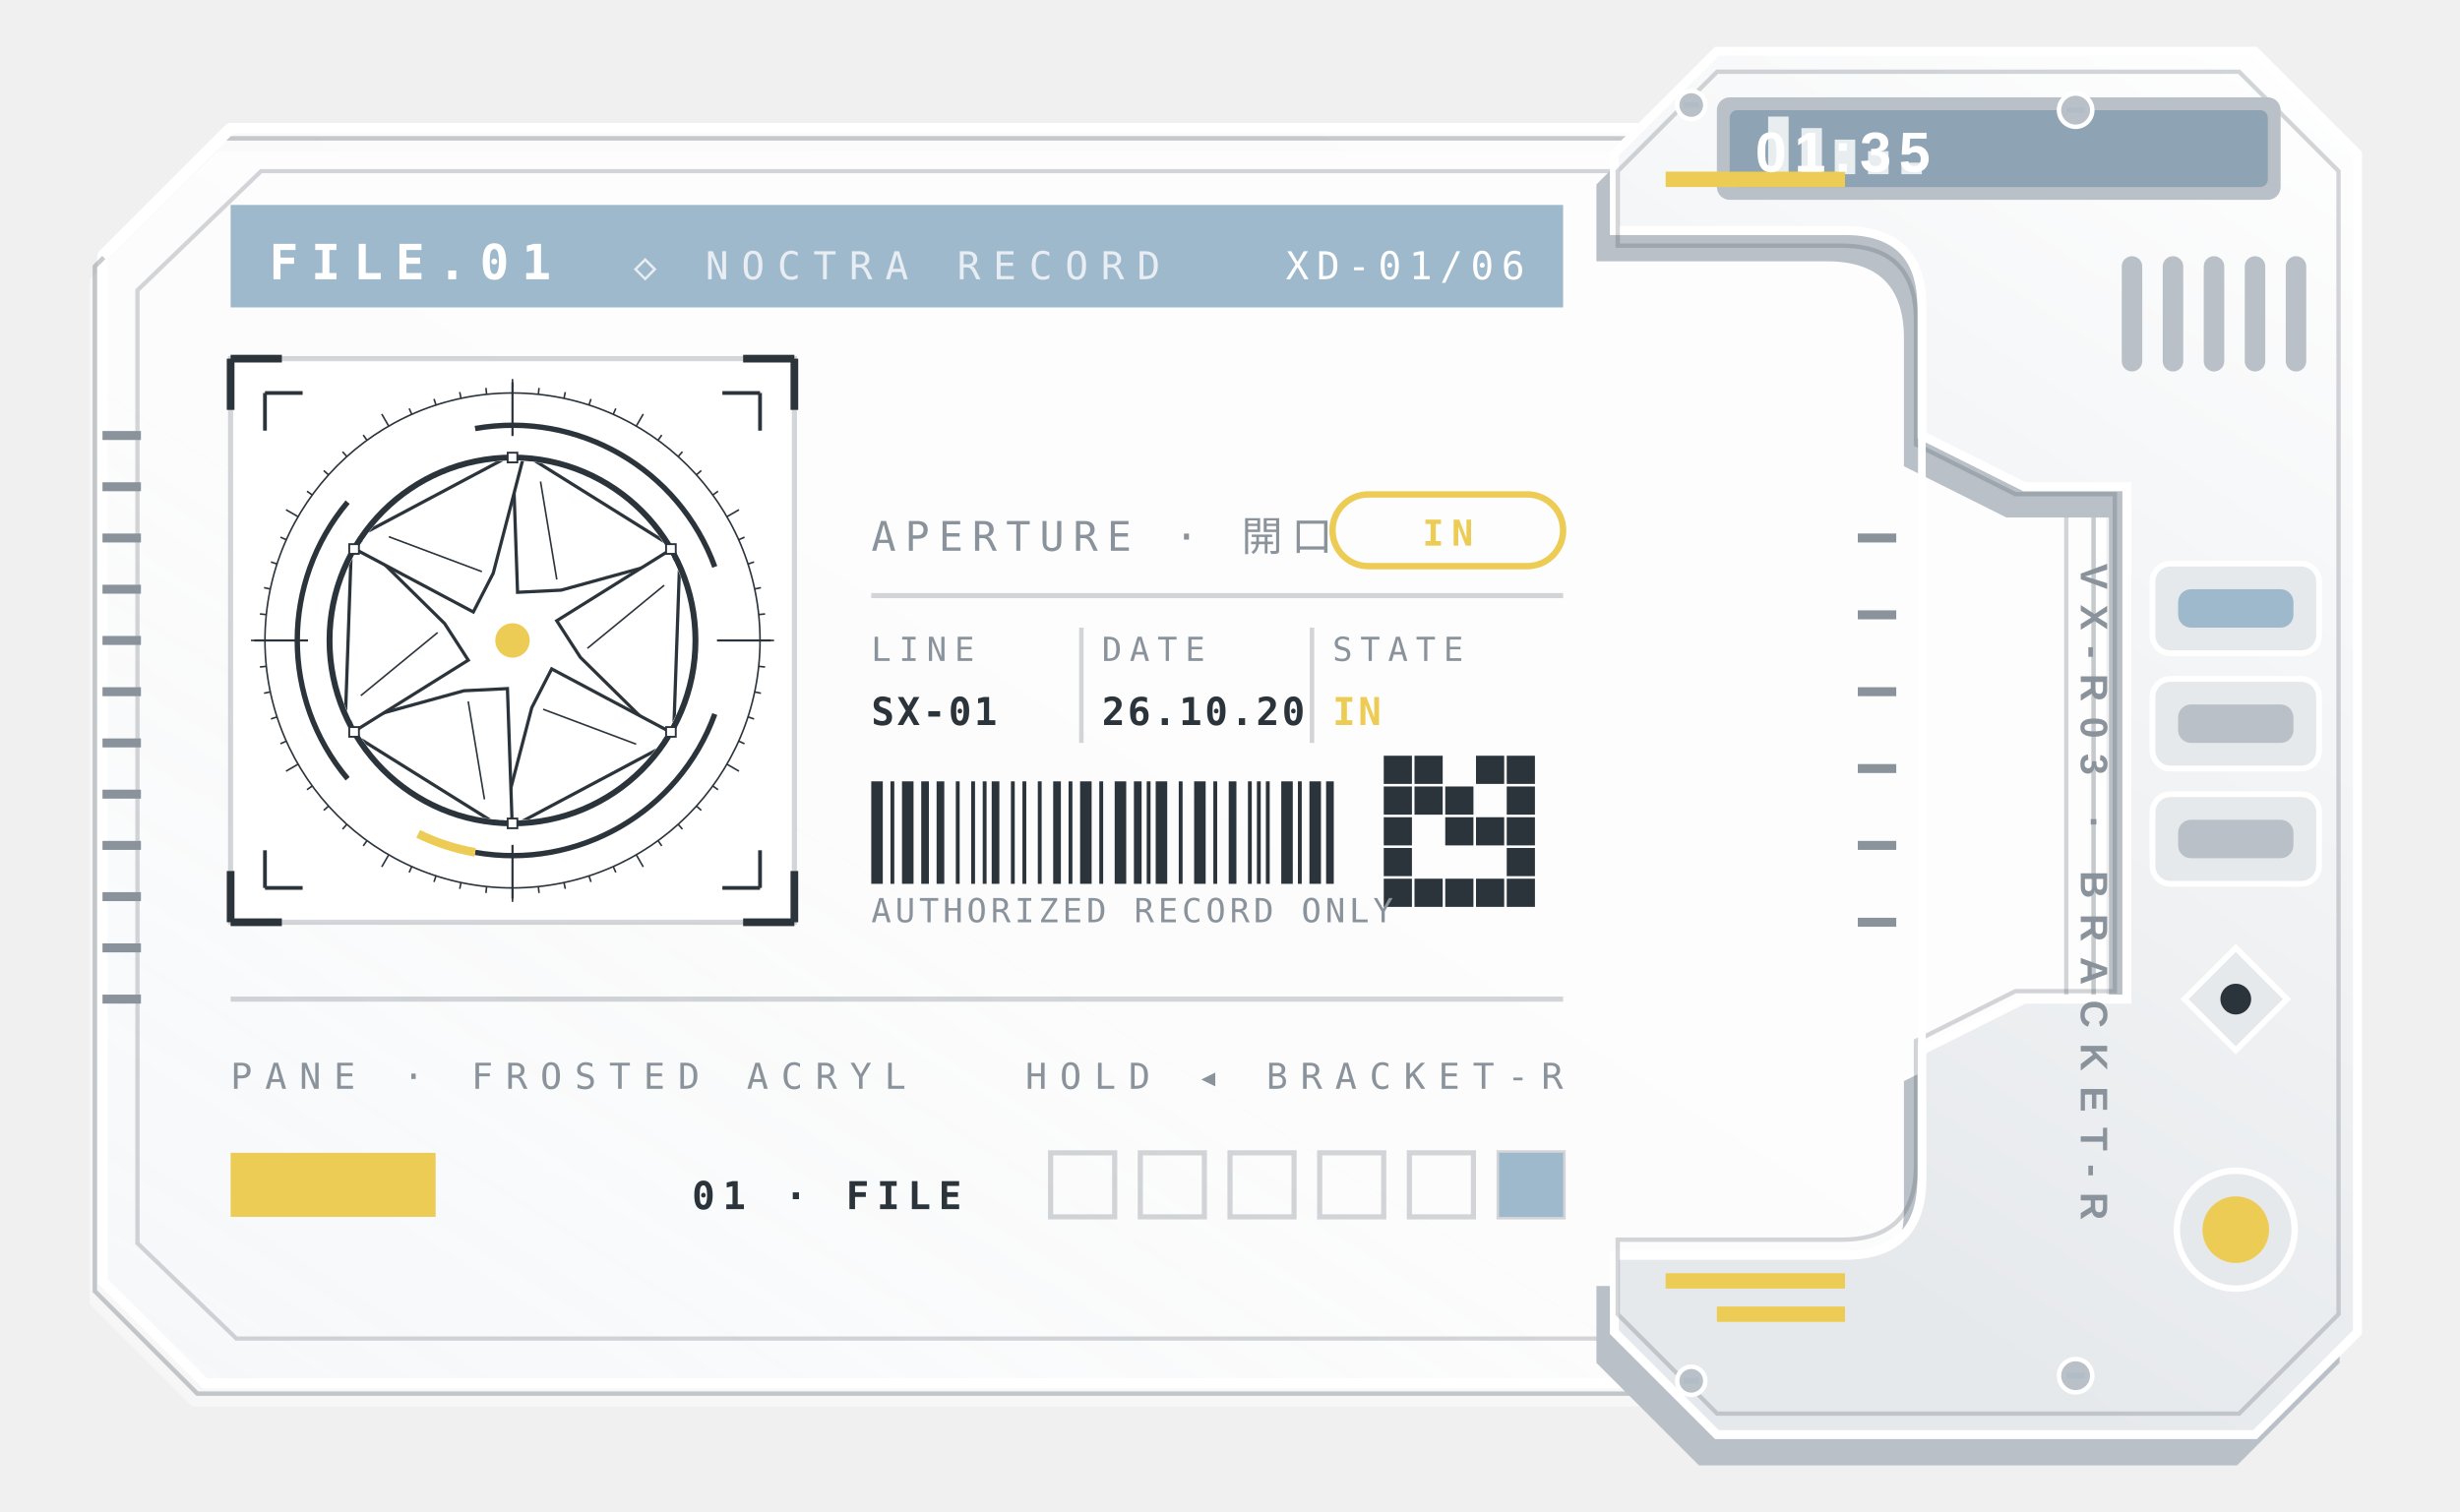
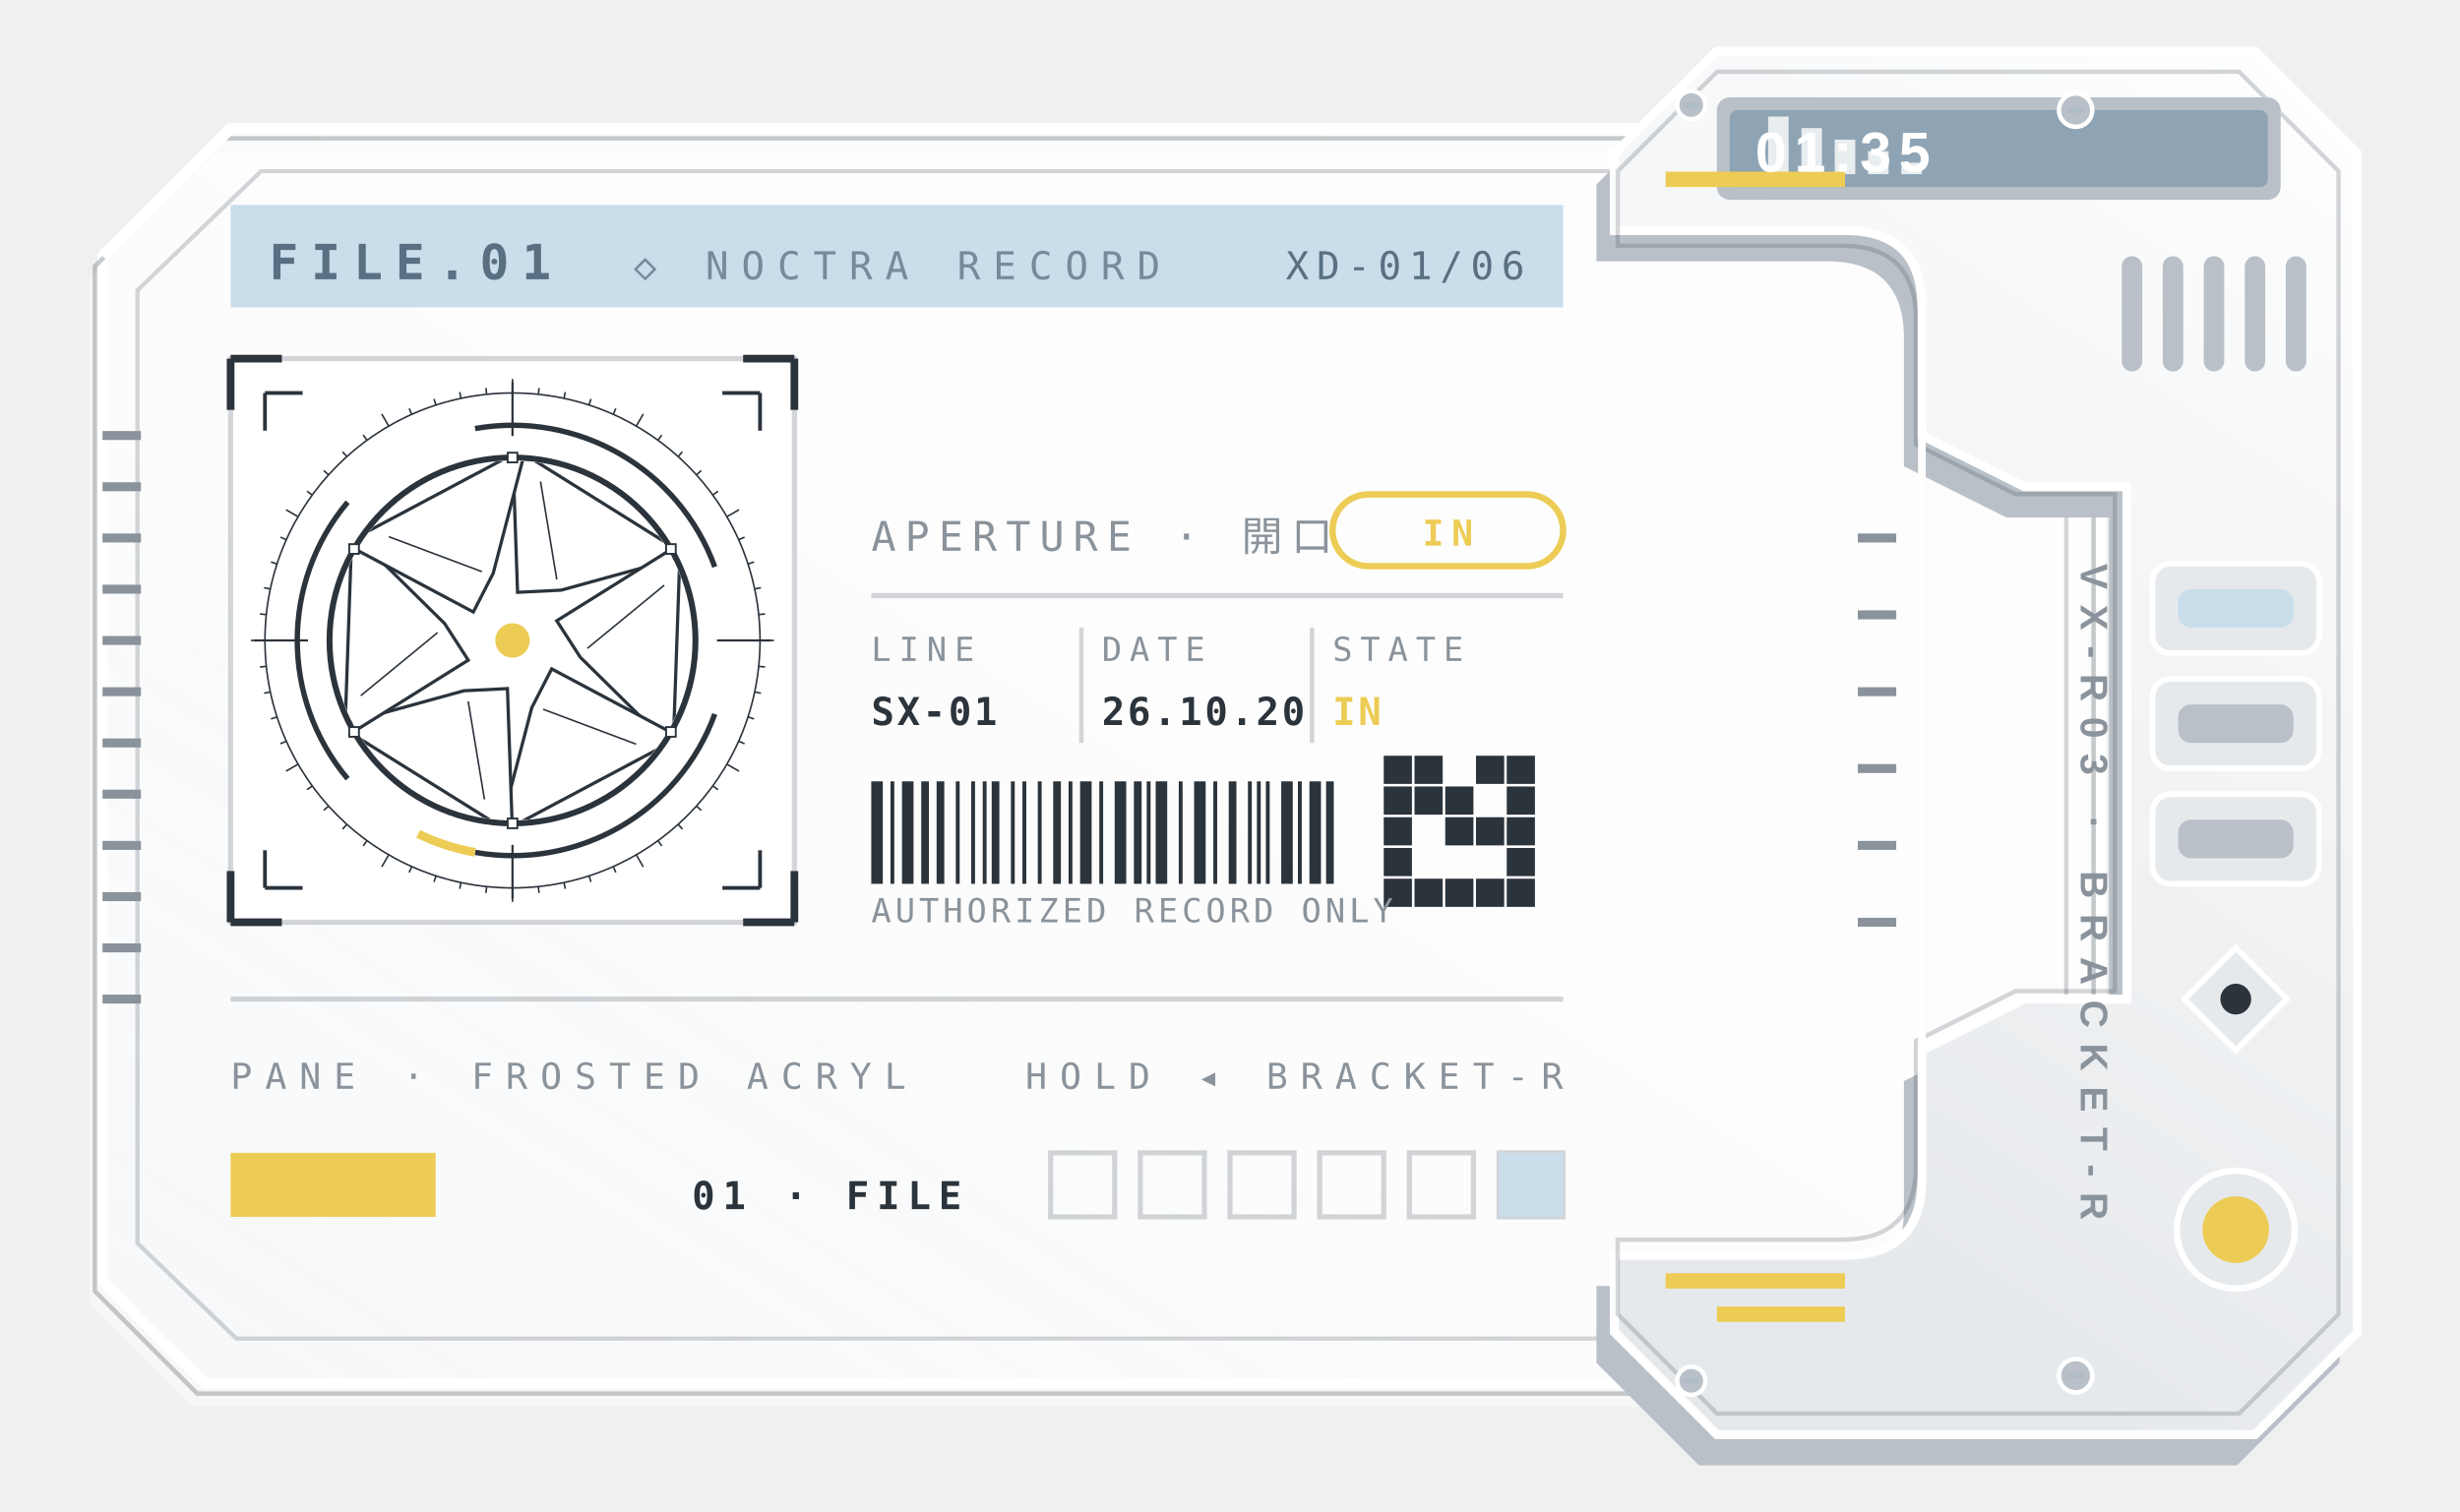
<svg xmlns="http://www.w3.org/2000/svg" width="384" height="236" viewBox="-4 -4 192 118">
  <g transform="translate(184 0) scale(-1 1)">
    <defs>
      <linearGradient id="p5004" x1="0" y1="0" x2="1" y2="1">
        <stop offset="0" stop-color="#FFFFFF" stop-opacity=".82" />
        <stop offset=".6" stop-color="#FFFFFF" stop-opacity=".66" />
        <stop offset="1" stop-color="#F4F7FA" stop-opacity=".74" />
      </linearGradient>
    </defs>
    <path d="M24 6H170L180 16V96L172 104H24Z" fill="rgba(255,255,255,.45)" transform="translate(1 1.8)" />
    <path d="M24 6H170L180 16V96L172 104H24Z" fill="url(#p5004)" />
    <path d="M24 6H170L180 16V96L172 104H24Z" fill="none" stroke="#FFFFFF" stroke-width=".8" />
    <path d="M24 6H170L180 16V96L172 104H24Z" fill="none" stroke="rgba(60,72,84,.28)" stroke-width=".35" transform="translate(.6 .8)" />
    <path d="M24 6H170L180 16V96L172 104H24Z" fill="none" stroke="rgba(60,72,84,.22)" stroke-width=".35" transform="translate(102.0 54.0) scale(.965 .93) translate(-102.0 -54.0)" />
    <path d="M180 30h-3" stroke="#8A939B" stroke-width=".7" />
    <path d="M180 34h-3" stroke="#8A939B" stroke-width=".7" />
    <path d="M180 38h-3" stroke="#8A939B" stroke-width=".7" />
    <path d="M180 42h-3" stroke="#8A939B" stroke-width=".7" />
    <path d="M180 46h-3" stroke="#8A939B" stroke-width=".7" />
    <path d="M180 50h-3" stroke="#8A939B" stroke-width=".7" />
    <path d="M180 54h-3" stroke="#8A939B" stroke-width=".7" />
    <path d="M180 58h-3" stroke="#8A939B" stroke-width=".7" />
    <path d="M180 62h-3" stroke="#8A939B" stroke-width=".7" />
    <path d="M180 66h-3" stroke="#8A939B" stroke-width=".7" />
    <path d="M180 70h-3" stroke="#8A939B" stroke-width=".7" />
    <path d="M180 74h-3" stroke="#8A939B" stroke-width=".7" />
    <path d="M170 6L180 16" stroke="#FFFFFF" stroke-width=".9" />
    <path d="M66 74H170" stroke="rgba(60,72,84,.22)" stroke-width=".4" />
    <rect x="66" y="86" width="5" height="5" fill="none" stroke="rgba(60,72,84,.22)" stroke-width=".4" />
    <rect x="73" y="86" width="5" height="5" fill="none" stroke="rgba(60,72,84,.22)" stroke-width=".4" />
    <rect x="80" y="86" width="5" height="5" fill="none" stroke="rgba(60,72,84,.22)" stroke-width=".4" />
    <rect x="87" y="86" width="5" height="5" fill="none" stroke="rgba(60,72,84,.22)" stroke-width=".4" />
    <rect x="94" y="86" width="5" height="5" fill="none" stroke="rgba(60,72,84,.22)" stroke-width=".4" />
    <rect x="101" y="86" width="5" height="5" fill="none" stroke="rgba(60,72,84,.22)" stroke-width=".4" />
-     <rect x="66" y="86" width="5" height="5" fill="#9FB9CC" />
+     <rect x="66" y="86" width="5" height="5" fill="#C9DDEB" />
    <rect x="154" y="86" width="16" height="5" fill="#EDCC55" />
    <defs>
      <linearGradient id="b5005" x1="0" y1="0" x2=".35" y2="1">
        <stop offset="0" stop-color="#FFFFFF" />
        <stop offset="1" stop-color="#E6E9EC" />
      </linearGradient>
    </defs>
    <path d="M4 8L12 0H54L62 8V14H44Q38 14 38 20V30L30 34H22V74H30L38 78V88Q38 94 44 94H62V100L54 108H12L4 100Z" fill="#B9C0C7" transform="translate(1.4 2.4)" />
    <path d="M4 8L12 0H54L62 8V14H44Q38 14 38 20V30L30 34H22V74H30L38 78V88Q38 94 44 94H62V100L54 108H12L4 100Z" fill="url(#b5005)" />
    <path d="M4 8L12 0H54L62 8V14H44Q38 14 38 20V30L30 34H22V74H30L38 78V88Q38 94 44 94H62V100L54 108H12L4 100Z" fill="none" stroke="#FFFFFF" stroke-width=".7" />
    <path d="M4 8L12 0H54L62 8V14H44Q38 14 38 20V30L30 34H22V74H30L38 78V88Q38 94 44 94H62V100L54 108H12L4 100Z" fill="none" stroke="rgba(60,72,84,.22)" stroke-width=".35" transform="translate(1.6 1.6) scale(.97)" />
    <rect x="10" y="3.6" width="44" height="8" rx="1" fill="#B9C0C7" />
    <rect x="11" y="4.6" width="42" height="6" rx=".6" fill="#8EA3B3" />
    <rect x="38.0" y="8.7" width="1.6" height="0.9" fill="#FFFFFF" opacity=".8" />
    <rect x="40.6" y="7.8" width="1.6" height="1.8" fill="#FFFFFF" opacity=".8" />
    <rect x="43.2" y="6.9" width="1.6" height="2.7" fill="#FFFFFF" opacity=".8" />
    <rect x="45.8" y="6.0" width="1.6" height="3.6" fill="#FFFFFF" opacity=".8" />
    <rect x="48.4" y="5.1" width="1.6" height="4.5" fill="#FFFFFF" opacity=".8" />
    <rect x="8.0" y="16" width="1.6" height="9" rx=".8" fill="#B9C0C7" />
    <rect x="11.2" y="16" width="1.6" height="9" rx=".8" fill="#B9C0C7" />
    <rect x="14.4" y="16" width="1.6" height="9" rx=".8" fill="#B9C0C7" />
    <rect x="17.6" y="16" width="1.6" height="9" rx=".8" fill="#B9C0C7" />
    <rect x="20.8" y="16" width="1.6" height="9" rx=".8" fill="#B9C0C7" />
    <rect x="7" y="40" width="13" height="7" rx="1.4" fill="#E6E9EC" stroke="#FFFFFF" stroke-width=".45" />
-     <rect x="9" y="42" width="9" height="3" rx="1" fill="#9FB9CC" />
+     <rect x="9" y="42" width="9" height="3" rx="1" fill="#C9DDEB" />
    <rect x="7" y="49" width="13" height="7" rx="1.4" fill="#E6E9EC" stroke="#FFFFFF" stroke-width=".45" />
    <rect x="9" y="51" width="9" height="3" rx="1" fill="#B9C0C7" />
    <rect x="7" y="58" width="13" height="7" rx="1.4" fill="#E6E9EC" stroke="#FFFFFF" stroke-width=".45" />
    <rect x="9" y="60" width="9" height="3" rx="1" fill="#B9C0C7" />
    <path d="M13.5 70l4 4l-4 4l-4 -4Z" fill="#E6E9EC" stroke="#FFFFFF" stroke-width=".45" />
    <circle cx="13.5" cy="74" r="1.2" fill="#2B333B" />
    <path d="M44 96H58" stroke="#EDCC55" stroke-width="1.2" />
    <path d="M44 98.6H54" stroke="#EDCC55" stroke-width="1.2" />
    <path d="M44 10H58" stroke="#EDCC55" stroke-width="1.2" />
    <circle cx="13.5" cy="92" r="4.6" fill="#E6E9EC" stroke="#FFFFFF" stroke-width=".5" />
    <circle cx="13.5" cy="92" r="2.6" fill="#EDCC55">
      <animate attributeName="opacity" values="1;.35;1" dur="1.8s" repeatCount="indefinite" />
    </circle>
    <circle cx="26" cy="4.6" r="1.3" fill="#B9C0C7" stroke="#FFFFFF" stroke-width=".35" />
    <path d="M25.285 4.6H26.715" stroke="#B0BDC7" stroke-width=".45" />
    <circle cx="26" cy="103.4" r="1.3" fill="#B9C0C7" stroke="#FFFFFF" stroke-width=".35" />
    <path d="M25.285 103.4H26.715" stroke="#B0BDC7" stroke-width=".45" />
    <circle cx="56" cy="4.2" r="1.1" fill="#B9C0C7" stroke="#FFFFFF" stroke-width=".35" />
    <path d="M55.395 4.2H56.605" stroke="#B0BDC7" stroke-width=".45" />
    <circle cx="56" cy="103.8" r="1.1" fill="#B9C0C7" stroke="#FFFFFF" stroke-width=".35" />
    <path d="M55.395 103.8H56.605" stroke="#B0BDC7" stroke-width=".45" />
    <path d="M38 20V88" stroke="#FFFFFF" stroke-width=".6" />
    <path d="M40 38h3" stroke="#8A939B" stroke-width=".7" />
    <path d="M40 44h3" stroke="#8A939B" stroke-width=".7" />
    <path d="M40 50h3" stroke="#8A939B" stroke-width=".7" />
    <path d="M40 56h3" stroke="#8A939B" stroke-width=".7" />
    <path d="M40 62h3" stroke="#8A939B" stroke-width=".7" />
    <path d="M40 68h3" stroke="#8A939B" stroke-width=".7" />
  </g>
-   <rect x="14" y="12" width="104" height="8" fill="#9FB9CC" />
-   <text x="17" y="17.8" font-family="IBM Plex Mono, Menlo, monospace" font-weight="600" font-size="3.8" letter-spacing="1" text-anchor="start" fill="#FFFFFF">FILE.01</text>
-   <text x="66.0" y="17.8" font-family="IBM Plex Mono, Menlo, monospace" font-weight="500" font-size="3" letter-spacing="1" text-anchor="middle" fill="#FFFFFF" opacity=".75">◇ NOCTRA RECORD</text>
-   <text x="115" y="17.8" font-family="IBM Plex Mono, Menlo, monospace" font-weight="500" font-size="3" letter-spacing="0.6" text-anchor="end" fill="#FFFFFF">XD-01/06</text>
+   <rect x="14" y="12" width="104" height="8" fill="#C9DDEB" />
+   <text x="17" y="17.8" font-family="IBM Plex Mono, Menlo, monospace" font-weight="600" font-size="3.8" letter-spacing="1" text-anchor="start" fill="#587082">FILE.01</text>
+   <text x="66.0" y="17.8" font-family="IBM Plex Mono, Menlo, monospace" font-weight="500" font-size="3" letter-spacing="1" text-anchor="middle" fill="#587082" opacity=".75">◇ NOCTRA RECORD</text>
+   <text x="115" y="17.8" font-family="IBM Plex Mono, Menlo, monospace" font-weight="500" font-size="3" letter-spacing="0.6" text-anchor="end" fill="#587082">XD-01/06</text>
  <rect x="14" y="24" width="44" height="44" fill="#FFFFFF" stroke="rgba(60,72,84,.22)" stroke-width=".4" />
  <g transform="translate(15 25) scale(0.420)">
    <g>
      <animateTransform attributeName="transform" type="rotate" values="0 50 50;0 50 50;30 50 50;30 50 50" keyTimes="0;.6;.75;1" dur="4s" calcMode="spline" keySplines=".7 0 .2 1;.7 0 .2 1;.7 0 .2 1" repeatCount="indefinite" />
      <circle cx="50" cy="50" r="46" fill="none" stroke="#2B333B" stroke-width="0.3" />
      <path d="M96.00 50.00L98.60 50.00M95.75 54.81L96.94 54.93M94.99 59.56L96.17 59.81M93.75 64.21L94.89 64.59M92.02 68.71L93.12 69.20M89.84 73.00L92.09 74.30M87.21 77.04L88.19 77.74M84.18 80.78L85.08 81.58M80.78 84.18L81.58 85.08M77.04 87.21L77.74 88.19M73.00 89.84L74.30 92.09M68.71 92.02L69.20 93.12M64.21 93.75L64.59 94.89M59.56 94.99L59.81 96.17M54.81 95.75L54.93 96.94M50.00 96.00L50.00 98.60M45.19 95.75L45.07 96.94M40.44 94.99L40.19 96.17M35.79 93.75L35.41 94.89M31.29 92.02L30.80 93.12M27.00 89.84L25.70 92.09M22.96 87.21L22.26 88.19M19.22 84.18L18.42 85.08M15.82 80.78L14.92 81.58M12.79 77.04L11.81 77.74M10.16 73.00L7.91 74.30M7.98 68.71L6.88 69.20M6.25 64.21L5.11 64.59M5.01 59.56L3.83 59.81M4.25 54.81L3.06 54.93M4.00 50.00L1.40 50.00M4.25 45.19L3.06 45.07M5.01 40.44L3.83 40.19M6.25 35.79L5.11 35.41M7.98 31.29L6.88 30.80M10.16 27.00L7.91 25.70M12.79 22.96L11.81 22.26M15.82 19.22L14.92 18.42M19.22 15.82L18.42 14.92M22.96 12.79L22.26 11.81M27.00 10.16L25.70 7.91M31.29 7.98L30.80 6.88M35.79 6.25L35.41 5.11M40.44 5.01L40.19 3.83M45.19 4.25L45.07 3.06M50.00 4.00L50.00 1.40M54.81 4.25L54.93 3.06M59.56 5.01L59.81 3.83M64.21 6.25L64.59 5.11M68.71 7.98L69.20 6.88M73.00 10.16L74.30 7.91M77.04 12.79L77.74 11.81M80.78 15.82L81.58 14.92M84.18 19.22L85.08 18.42M87.21 22.96L88.19 22.26M89.84 27.00L92.09 25.70M92.02 31.29L93.12 30.80M93.75 35.79L94.89 35.41M94.99 40.44L96.17 40.19M95.75 45.19L96.94 45.07" fill="none" stroke="#2B333B" stroke-width="0.3" />
    </g>
    <g>
      <animateTransform attributeName="transform" type="rotate" values="0 50 50;0 50 50;-120 50 50;-120 50 50" keyTimes="0;.3;.5;1" dur="8s" calcMode="spline" keySplines=".7 0 .2 1;.7 0 .2 1;.7 0 .2 1" repeatCount="indefinite" />
      <path d="M87.59 63.68A40 40 0 0 1 43.05 89.39" fill="none" stroke="#2B333B" stroke-width="1" />
      <path d="M19.36 75.71A40 40 0 0 1 19.36 24.29" fill="none" stroke="#2B333B" stroke-width="1" />
      <path d="M43.05 10.61A40 40 0 0 1 87.59 36.32" fill="none" stroke="#2B333B" stroke-width="1" />
      <path d="M43.05 89.39A40 40 0 0 1 32.47 85.95" fill="none" stroke="#EDCC55" stroke-width="1.6" />
    </g>
    <path d="M16 50A34 34 0 1 1 84 50A34 34 0 1 1 16 50" fill="none" stroke="#2B333B" stroke-width="1.1" stroke-dasharray="220">
      <animate attributeName="stroke-dashoffset" values="220;220;0;0" keyTimes="0;0;0.25;1" dur="4s" calcMode="spline" keySplines="0 0 1 1;.6 0 .2 1;0 0 1 1" repeatCount="indefinite" />
    </path>
    <clipPath id="ap2">
      <circle cx="50" cy="50" r="33.4" />
    </clipPath>
    <g clip-path="url(#ap2)">
      <circle cx="50" cy="50" r="3.2" fill="#EDCC55">
        <animate attributeName="opacity" values="1;1;.2;1;.2;1" keyTimes="0;.5;.52;.54;.56;1" dur="4s" repeatCount="indefinite" />
      </circle>
      <g>
        <animateTransform attributeName="transform" type="rotate" values="0 50.00 16.00;0 50.00 16.00;-20 50.00 16.00;-20 50.00 16.00;0 50.00 16.00" keyTimes="0;.15;.35;.7;.9" dur="4s" calcMode="spline" keySplines=".7 0 .2 1;0 0 1 1;.7 0 .2 1;0 0 1 1" repeatCount="indefinite" />
        <path d="M50.00 14.00L82.36 34.22L59.03 40.65L50.94 41.05Z" fill="#FFFFFF" />
        <path d="M50.00 14.00L82.36 34.22L59.03 40.65L50.94 41.05Z" fill="none" stroke="#2B333B" stroke-width="0.6" stroke-linejoin="miter" />
        <path d="M55.21 20.46L58.23 38.67" fill="none" stroke="#2B333B" stroke-width="0.3" />
      </g>
      <g>
        <animateTransform attributeName="transform" type="rotate" values="0 79.44 33.00;0 79.44 33.00;-20 79.44 33.00;-20 79.44 33.00;0 79.44 33.00" keyTimes="0;.15;.35;.7;.9" dur="4s" calcMode="spline" keySplines=".7 0 .2 1;0 0 1 1;.7 0 .2 1;0 0 1 1" repeatCount="indefinite" />
        <path d="M81.18 32.00L79.85 70.13L62.61 53.14L58.22 46.34Z" fill="#FFFFFF" />
        <path d="M81.18 32.00L79.85 70.13L62.61 53.14L58.22 46.34Z" fill="none" stroke="#2B333B" stroke-width="0.6" stroke-linejoin="miter" />
        <path d="M78.19 39.74L63.92 51.46" fill="none" stroke="#2B333B" stroke-width="0.3" />
      </g>
      <g>
        <animateTransform attributeName="transform" type="rotate" values="0 79.44 67.00;0 79.44 67.00;-20 79.44 67.00;-20 79.44 67.00;0 79.44 67.00" keyTimes="0;.15;.35;.7;.9" dur="4s" calcMode="spline" keySplines=".7 0 .2 1;0 0 1 1;.7 0 .2 1;0 0 1 1" repeatCount="indefinite" />
        <path d="M81.18 68.00L47.49 85.91L53.58 62.50L57.28 55.29Z" fill="#FFFFFF" />
        <path d="M81.18 68.00L47.49 85.91L53.58 62.50L57.28 55.29Z" fill="none" stroke="#2B333B" stroke-width="0.6" stroke-linejoin="miter" />
        <path d="M72.98 69.28L55.69 62.79" fill="none" stroke="#2B333B" stroke-width="0.3" />
      </g>
      <g>
        <animateTransform attributeName="transform" type="rotate" values="0 50.00 84.00;0 50.00 84.00;-20 50.00 84.00;-20 50.00 84.00;0 50.00 84.00" keyTimes="0;.15;.35;.7;.9" dur="4s" calcMode="spline" keySplines=".7 0 .2 1;0 0 1 1;.7 0 .2 1;0 0 1 1" repeatCount="indefinite" />
        <path d="M50.00 86.00L17.64 65.78L40.97 59.35L49.06 58.95Z" fill="#FFFFFF" />
        <path d="M50.00 86.00L17.64 65.78L40.97 59.35L49.06 58.95Z" fill="none" stroke="#2B333B" stroke-width="0.6" stroke-linejoin="miter" />
        <path d="M44.79 79.54L41.77 61.33" fill="none" stroke="#2B333B" stroke-width="0.3" />
      </g>
      <g>
        <animateTransform attributeName="transform" type="rotate" values="0 20.56 67.00;0 20.56 67.00;-20 20.56 67.00;-20 20.56 67.00;0 20.56 67.00" keyTimes="0;.15;.35;.7;.9" dur="4s" calcMode="spline" keySplines=".7 0 .2 1;0 0 1 1;.7 0 .2 1;0 0 1 1" repeatCount="indefinite" />
        <path d="M18.82 68.00L20.15 29.87L37.39 46.86L41.78 53.66Z" fill="#FFFFFF" />
        <path d="M18.82 68.00L20.15 29.87L37.39 46.86L41.78 53.66Z" fill="none" stroke="#2B333B" stroke-width="0.6" stroke-linejoin="miter" />
        <path d="M21.81 60.26L36.08 48.54" fill="none" stroke="#2B333B" stroke-width="0.3" />
      </g>
      <g>
        <animateTransform attributeName="transform" type="rotate" values="0 20.56 33.00;0 20.56 33.00;-20 20.56 33.00;-20 20.56 33.00;0 20.56 33.00" keyTimes="0;.15;.35;.7;.9" dur="4s" calcMode="spline" keySplines=".7 0 .2 1;0 0 1 1;.7 0 .2 1;0 0 1 1" repeatCount="indefinite" />
        <path d="M18.82 32.00L52.51 14.09L46.42 37.50L42.72 44.71Z" fill="#FFFFFF" />
        <path d="M18.82 32.00L52.51 14.09L46.42 37.50L42.72 44.71Z" fill="none" stroke="#2B333B" stroke-width="0.6" stroke-linejoin="miter" />
        <path d="M27.02 30.72L44.31 37.21" fill="none" stroke="#2B333B" stroke-width="0.3" />
      </g>
    </g>
    <rect x="49.10" y="15.10" width="1.8" height="1.8" fill="#FFFFFF" stroke="#2B333B" stroke-width="0.35" />
    <rect x="78.54" y="32.10" width="1.8" height="1.8" fill="#FFFFFF" stroke="#2B333B" stroke-width="0.35" />
    <rect x="78.54" y="66.10" width="1.8" height="1.8" fill="#FFFFFF" stroke="#2B333B" stroke-width="0.35" />
    <rect x="49.10" y="83.10" width="1.8" height="1.8" fill="#FFFFFF" stroke="#2B333B" stroke-width="0.35" />
    <rect x="19.66" y="66.10" width="1.8" height="1.8" fill="#FFFFFF" stroke="#2B333B" stroke-width="0.35" />
    <rect x="19.66" y="32.10" width="1.8" height="1.8" fill="#FFFFFF" stroke="#2B333B" stroke-width="0.35" />
    <path d="M50 2V12M50 88V98M2 50H12M88 50H98" fill="none" stroke="#2B333B" stroke-width="0.4" />
    <g transform="translate(50 50)">
      <g>
        <animateTransform attributeName="transform" type="scale" values="1.2;1.2;.96;1;1" keyTimes="0;.28;.38;.44;1" dur="4s" repeatCount="indefinite" />
        <animate attributeName="opacity" values="0;0;1;.2;1;1;0" keyTimes="0;.28;.32;.35;.38;.92;1" dur="4s" repeatCount="indefinite" />
        <g transform="translate(-50 -50)">
          <path d="M4 4h7M4 4v7M96 4h-7M96 4v7M4 96h7M4 96v-7M96 96h-7M96 96v-7" fill="none" stroke="#2B333B" stroke-width="0.7" />
        </g>
      </g>
    </g>
    <text x="50" y="98.6" text-anchor="middle" font-family="IBM Plex Mono, Menlo, monospace" font-weight="500" font-size="2.2" letter-spacing="0.6" fill="#2B333B" opacity="0" stroke="#FFFFFF" stroke-width="1.4" paint-order="stroke" stroke-linejoin="round">APERTURE · F/1.4<animate attributeName="opacity" values="0;0;1;1;0;0" keyTimes="0.000;0.000;0.001;0.250;0.251;1.000" dur="4s" repeatCount="indefinite" />
    </text>
    <text x="50" y="98.6" text-anchor="middle" font-family="IBM Plex Mono, Menlo, monospace" font-weight="500" font-size="2.2" letter-spacing="0.6" fill="#2B333B" opacity="0" stroke="#FFFFFF" stroke-width="1.4" paint-order="stroke" stroke-linejoin="round">APERTURE · F/2.8<animate attributeName="opacity" values="0;0;1;1;0;0" keyTimes="0.000;0.250;0.251;0.500;0.501;1.000" dur="4s" repeatCount="indefinite" />
    </text>
    <text x="50" y="98.6" text-anchor="middle" font-family="IBM Plex Mono, Menlo, monospace" font-weight="500" font-size="2.2" letter-spacing="0.6" fill="#2B333B" opacity="0" stroke="#FFFFFF" stroke-width="1.4" paint-order="stroke" stroke-linejoin="round">APERTURE · F/5.6<animate attributeName="opacity" values="0;0;1;1;0;0" keyTimes="0.000;0.500;0.501;0.750;0.751;1.000" dur="4s" repeatCount="indefinite" />
    </text>
    <text x="50" y="98.6" text-anchor="middle" font-family="IBM Plex Mono, Menlo, monospace" font-weight="500" font-size="2.2" letter-spacing="0.6" fill="#2B333B" opacity="0" stroke="#FFFFFF" stroke-width="1.4" paint-order="stroke" stroke-linejoin="round">APERTURE · F/2.8<animate attributeName="opacity" values="0;0;1;1;0;0" keyTimes="0.000;0.750;0.751;1.000;1.000;1.000" dur="4s" repeatCount="indefinite" />
    </text>
  </g>
  <path d="M14 24h4M14 24v4M58 24h-4M58 24v4M14 68h4M14 68v-4M58 68h-4M58 68v-4" stroke="#2B333B" stroke-width=".6" fill="none" />
  <text x="64" y="33" font-family="Archivo, Arial, sans-serif" font-weight="800" font-size="10.5" letter-spacing="0" text-anchor="start" fill="#2B333B" />
  <text x="64" y="39" font-family="IBM Plex Mono, Menlo, monospace" font-weight="500" font-size="3.2" letter-spacing="0.7" text-anchor="start" fill="#8A939B">APERTURE · 開口</text>
  <rect x="100" y="34.6" width="18" height="5.6" rx="2.8" fill="none" stroke="#EDCC55" stroke-width=".5" />
  <text x="109" y="38.6" font-family="IBM Plex Mono, Menlo, monospace" font-weight="700" font-size="2.8" letter-spacing="0.6" text-anchor="middle" fill="#EDCC55">IN</text>
  <path d="M64 42.5H118" stroke="rgba(60,72,84,.22)" stroke-width=".4" />
  <text x="64.0" y="47.6" font-family="IBM Plex Mono, Menlo, monospace" font-weight="500" font-size="2.6" letter-spacing="0.6" text-anchor="start" fill="#8A939B">LINE</text>
  <text x="64.0" y="52.6" font-family="IBM Plex Mono, Menlo, monospace" font-weight="600" font-size="3" letter-spacing="0.2" text-anchor="start" fill="#2B333B">SX-01</text>
  <text x="82.0" y="47.6" font-family="IBM Plex Mono, Menlo, monospace" font-weight="500" font-size="2.6" letter-spacing="0.6" text-anchor="start" fill="#8A939B">DATE</text>
  <text x="82.0" y="52.6" font-family="IBM Plex Mono, Menlo, monospace" font-weight="600" font-size="3" letter-spacing="0.2" text-anchor="start" fill="#2B333B">26.10.20</text>
  <path d="M80.4 45V54" stroke="rgba(60,72,84,.22)" stroke-width=".35" />
  <text x="100.0" y="47.6" font-family="IBM Plex Mono, Menlo, monospace" font-weight="500" font-size="2.6" letter-spacing="0.6" text-anchor="start" fill="#8A939B">STATE</text>
  <text x="100.0" y="52.6" font-family="IBM Plex Mono, Menlo, monospace" font-weight="600" font-size="3" letter-spacing="0.2" text-anchor="start" fill="#EDCC55">IN</text>
  <path d="M98.4 45V54" stroke="rgba(60,72,84,.22)" stroke-width=".35" />
  <rect x="64.00" y="57" width="0.9" height="8" fill="#2B333B" />
  <rect x="65.50" y="57" width="0.3" height="8" fill="#2B333B" />
  <rect x="66.40" y="57" width="0.9" height="8" fill="#2B333B" />
  <rect x="67.90" y="57" width="0.6" height="8" fill="#2B333B" />
  <rect x="69.10" y="57" width="0.6" height="8" fill="#2B333B" />
  <rect x="70.60" y="57" width="0.3" height="8" fill="#2B333B" />
  <rect x="71.80" y="57" width="0.3" height="8" fill="#2B333B" />
  <rect x="72.70" y="57" width="0.3" height="8" fill="#2B333B" />
  <rect x="73.40" y="57" width="0.6" height="8" fill="#2B333B" />
  <rect x="74.90" y="57" width="0.3" height="8" fill="#2B333B" />
  <rect x="75.80" y="57" width="0.3" height="8" fill="#2B333B" />
  <rect x="77.00" y="57" width="0.3" height="8" fill="#2B333B" />
  <rect x="78.20" y="57" width="0.6" height="8" fill="#2B333B" />
  <rect x="79.40" y="57" width="0.3" height="8" fill="#2B333B" />
  <rect x="80.30" y="57" width="0.9" height="8" fill="#2B333B" />
  <rect x="81.80" y="57" width="0.3" height="8" fill="#2B333B" />
  <rect x="83.00" y="57" width="0.9" height="8" fill="#2B333B" />
  <rect x="84.50" y="57" width="0.6" height="8" fill="#2B333B" />
  <rect x="85.50" y="57" width="0.3" height="8" fill="#2B333B" />
  <rect x="86.20" y="57" width="0.9" height="8" fill="#2B333B" />
  <rect x="88.00" y="57" width="0.3" height="8" fill="#2B333B" />
  <rect x="89.20" y="57" width="0.9" height="8" fill="#2B333B" />
  <rect x="90.70" y="57" width="0.3" height="8" fill="#2B333B" />
  <rect x="91.90" y="57" width="0.6" height="8" fill="#2B333B" />
  <rect x="93.40" y="57" width="0.3" height="8" fill="#2B333B" />
  <rect x="94.10" y="57" width="0.3" height="8" fill="#2B333B" />
  <rect x="94.80" y="57" width="0.3" height="8" fill="#2B333B" />
  <rect x="96.00" y="57" width="0.9" height="8" fill="#2B333B" />
  <rect x="97.30" y="57" width="0.3" height="8" fill="#2B333B" />
  <rect x="98.20" y="57" width="0.9" height="8" fill="#2B333B" />
  <rect x="99.50" y="57" width="0.6" height="8" fill="#2B333B" />
  <g transform="translate(104 55)">
    <rect x="0.0" y="0.0" width="2.2" height="2.2" fill="#2B333B" />
    <rect x="2.4" y="0.0" width="2.2" height="2.2" fill="#2B333B" />
    <rect x="7.2" y="0.0" width="2.2" height="2.2" fill="#2B333B" />
    <rect x="9.6" y="0.0" width="2.2" height="2.2" fill="#2B333B" />
    <rect x="0.0" y="2.4" width="2.2" height="2.2" fill="#2B333B" />
    <rect x="2.4" y="2.4" width="2.2" height="2.2" fill="#2B333B" />
    <rect x="4.8" y="2.4" width="2.2" height="2.2" fill="#2B333B" />
    <rect x="9.6" y="2.4" width="2.2" height="2.2" fill="#2B333B" />
    <rect x="0.0" y="4.8" width="2.2" height="2.2" fill="#2B333B" />
    <rect x="4.8" y="4.8" width="2.2" height="2.2" fill="#2B333B" />
    <rect x="7.2" y="4.8" width="2.2" height="2.2" fill="#2B333B" />
    <rect x="9.6" y="4.8" width="2.2" height="2.2" fill="#2B333B" />
    <rect x="0.0" y="7.2" width="2.2" height="2.2" fill="#2B333B" />
    <rect x="9.6" y="7.2" width="2.2" height="2.2" fill="#2B333B" />
    <rect x="0.0" y="9.6" width="2.2" height="2.2" fill="#2B333B" />
    <rect x="2.4" y="9.6" width="2.2" height="2.2" fill="#2B333B" />
    <rect x="4.8" y="9.6" width="2.2" height="2.2" fill="#2B333B" />
    <rect x="7.2" y="9.6" width="2.2" height="2.2" fill="#2B333B" />
    <rect x="9.6" y="9.6" width="2.2" height="2.2" fill="#2B333B" />
  </g>
  <text x="64" y="68" font-family="IBM Plex Mono, Menlo, monospace" font-weight="500" font-size="2.6" letter-spacing="0.3" text-anchor="start" fill="#8A939B">AUTHORIZED RECORD ONLY</text>
  <text x="14" y="81" font-family="IBM Plex Mono, Menlo, monospace" font-weight="500" font-size="2.8" letter-spacing="1" text-anchor="start" fill="#8A939B">PANE · FROSTED ACRYL</text>
  <text x="118" y="81" font-family="IBM Plex Mono, Menlo, monospace" font-weight="500" font-size="2.8" letter-spacing="1" text-anchor="end" fill="#8A939B">HOLD ◂ BRACKET-R</text>
  <text x="50" y="90.4" font-family="IBM Plex Mono, Menlo, monospace" font-weight="600" font-size="3" letter-spacing="0.6" text-anchor="start" fill="#2B333B">01 · FILE</text>
  <text x="133" y="9.4" font-family="Archivo, Arial, sans-serif" font-weight="800" font-size="4.4" letter-spacing="0.6" text-anchor="start" fill="#FFFFFF">01:35</text>
  <text x="0" y="0" font-family="Archivo, Arial, sans-serif" font-weight="700" font-size="3" letter-spacing="1.2" text-anchor="start" fill="#8A939B" transform="translate(158.4 40) rotate(90)">VX-R03 · BRACKET-R</text>
</svg>
